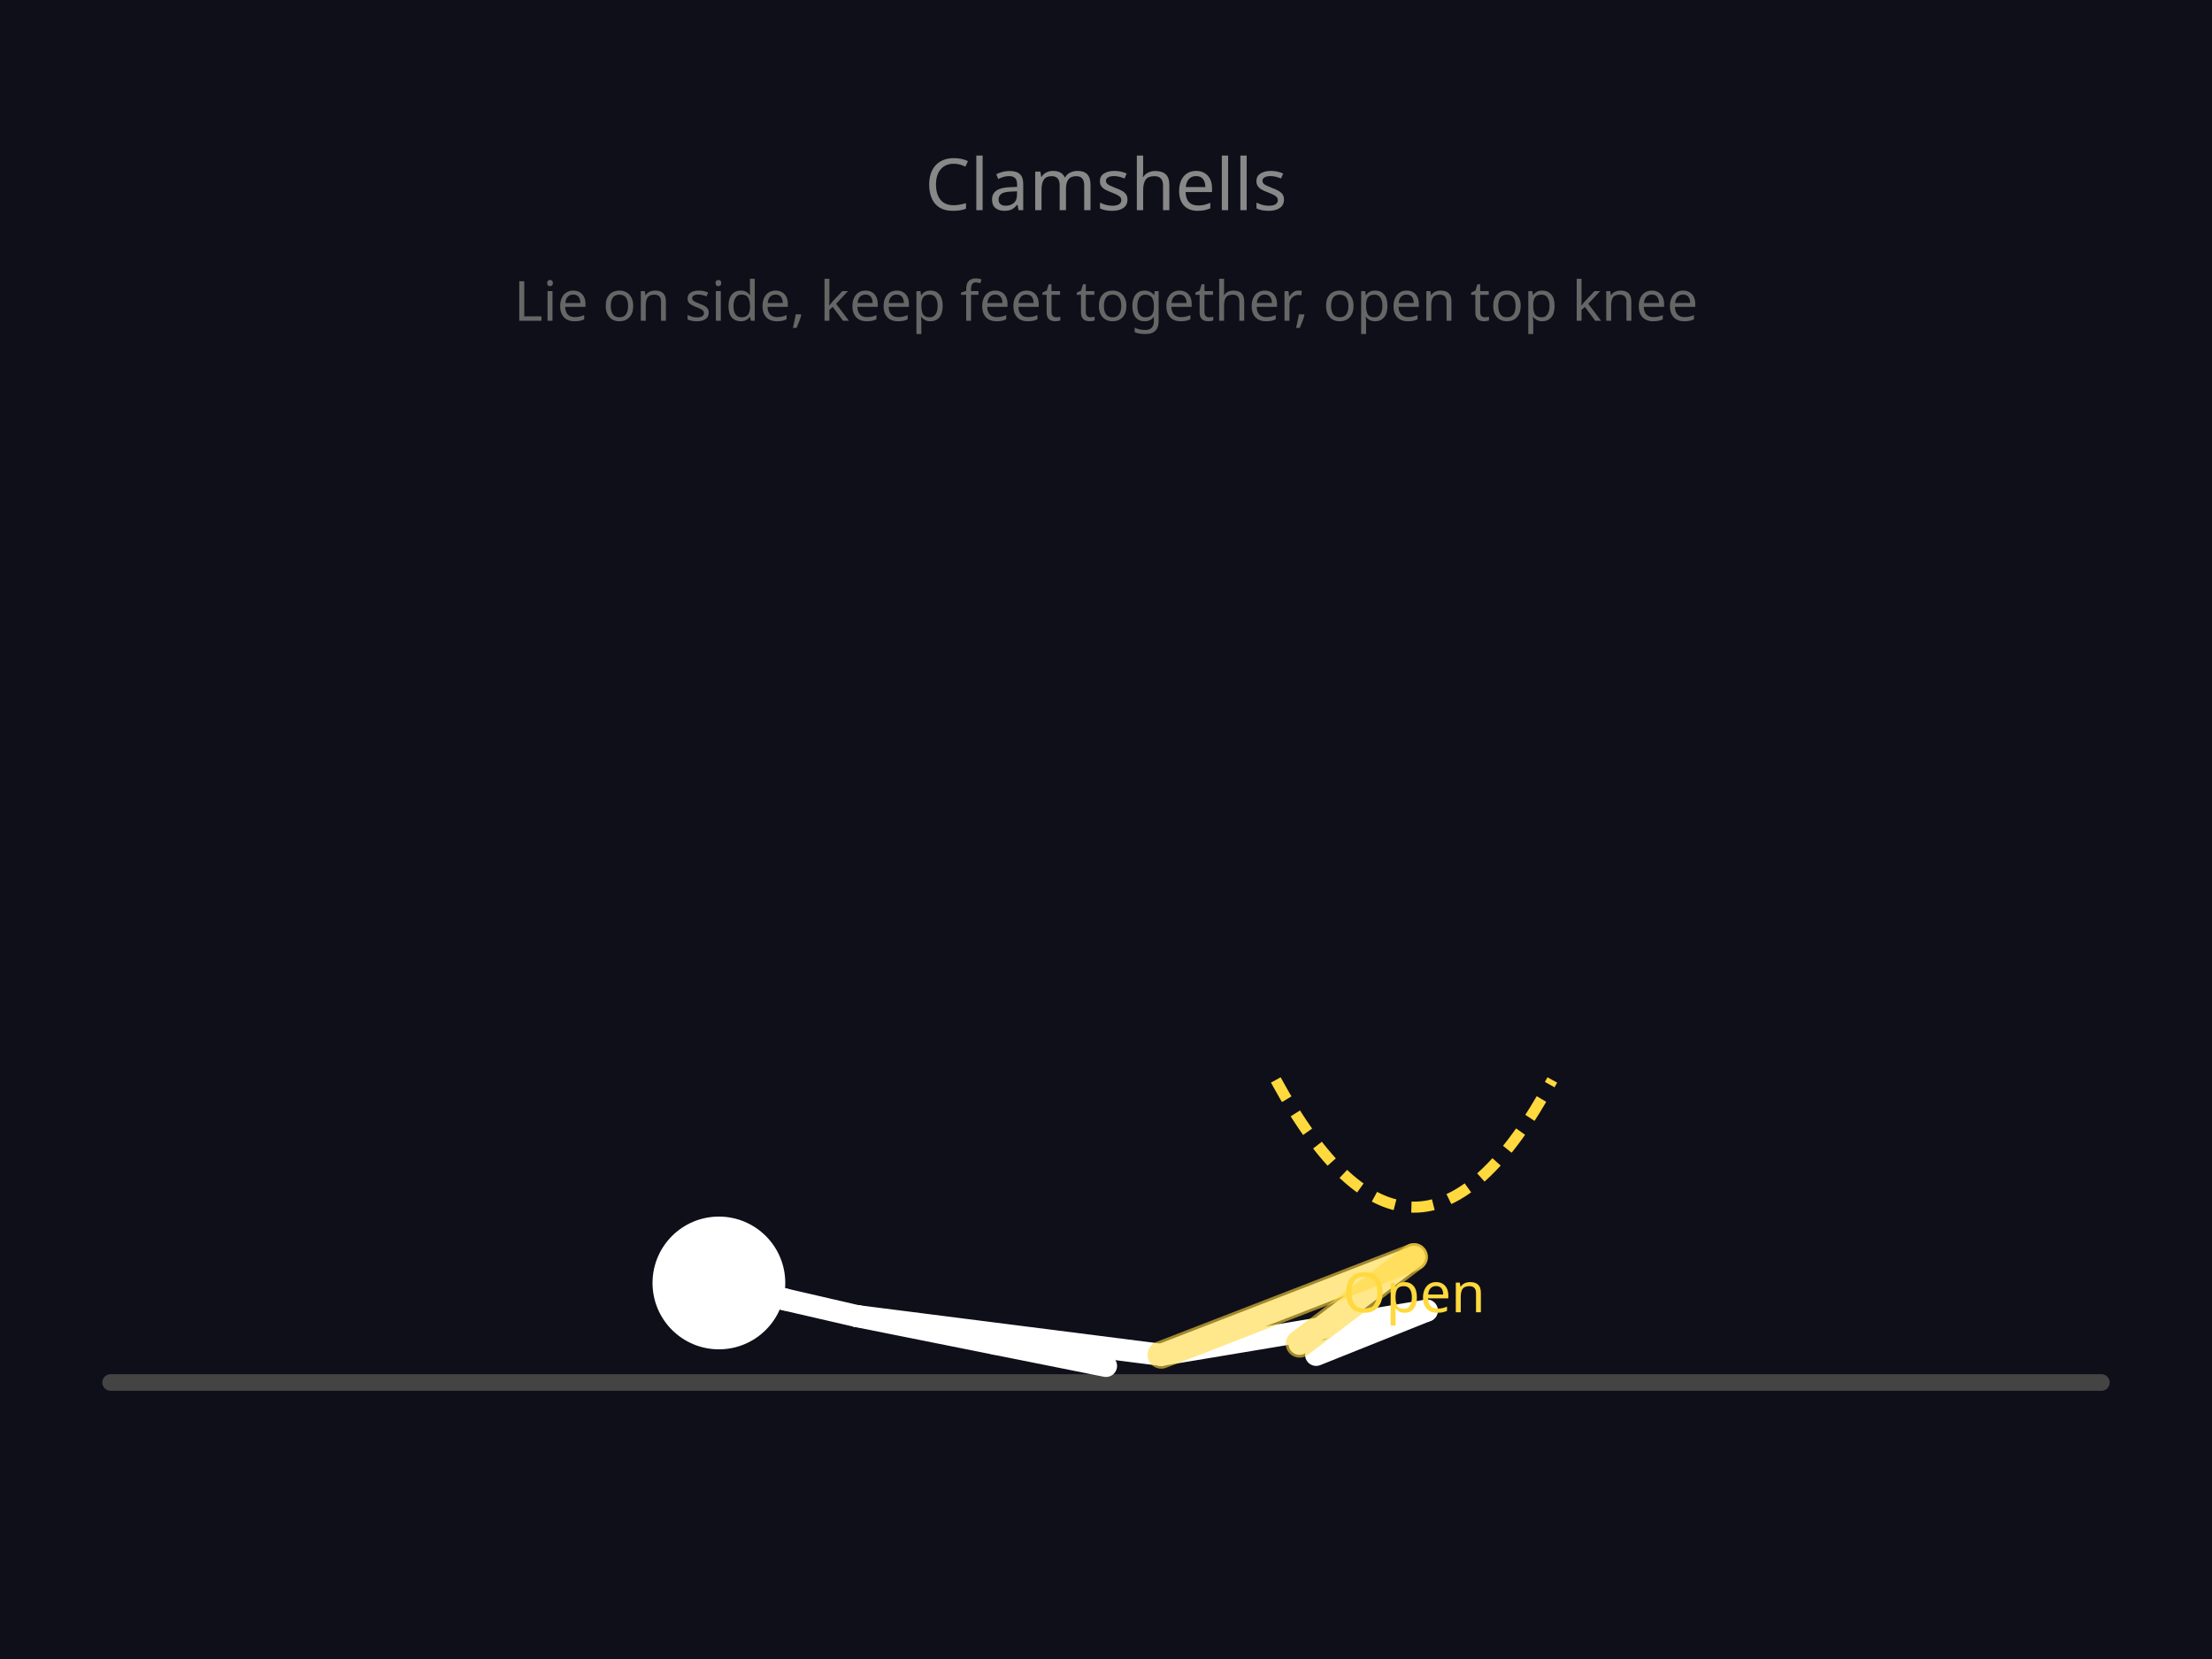
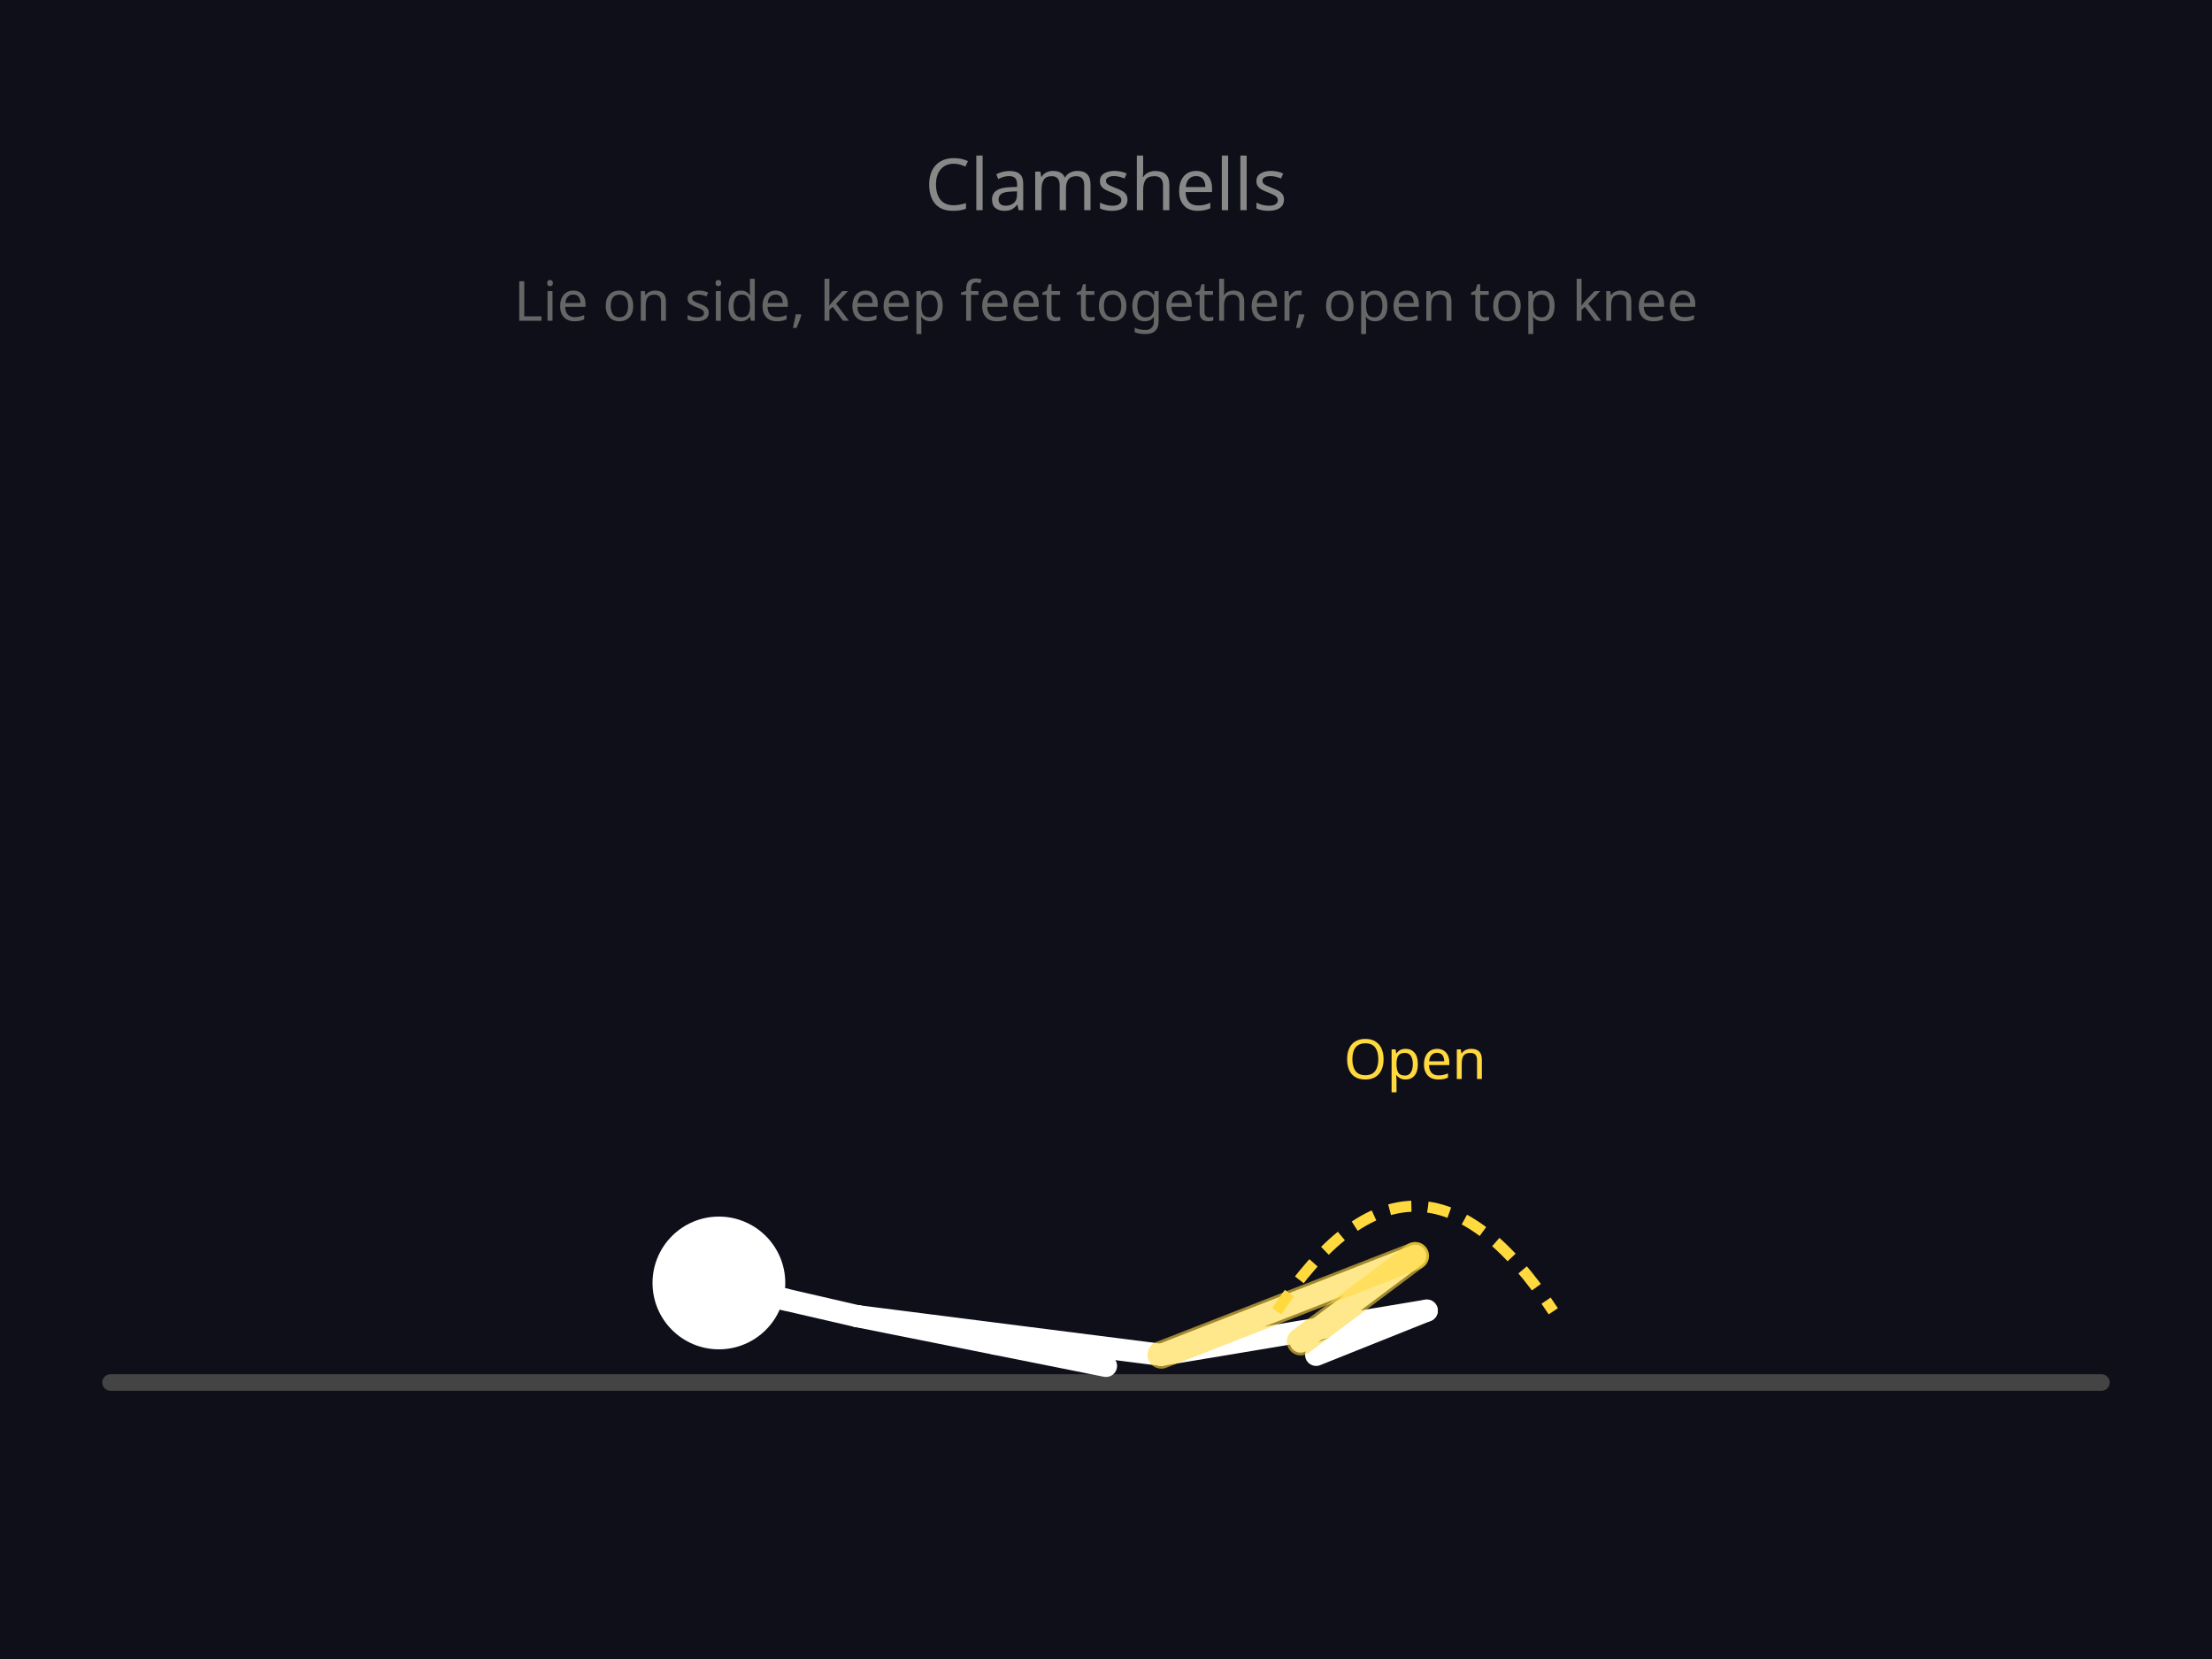
<svg xmlns="http://www.w3.org/2000/svg" viewBox="0 0 400 300">
  <rect width="400" height="300" fill="#0f0f1a" />
  <line x1="20" y1="250" x2="380" y2="250" stroke="#444" stroke-width="3" stroke-linecap="round" />
  <text x="200" y="38" fill="#888" font-size="13" font-family="sans-serif" text-anchor="middle">Clamshells</text>
  <text x="200" y="58" fill="#666" font-size="10" font-family="sans-serif" text-anchor="middle">Lie on side, keep feet together, open top knee</text>
  <g stroke="#555" stroke-width="2" fill="none" stroke-linecap="round" stroke-linejoin="round" opacity="0.25">
    <circle cx="130" cy="232" r="12" fill="#444" stroke="none" />
    <line x1="130" y1="232" x2="142" y2="235" />
    <line x1="142" y1="235" x2="155" y2="238" />
    <line x1="155" y1="238" x2="210" y2="245" />
    <line x1="155" y1="238" x2="180" y2="243" />
    <line x1="180" y1="243" x2="200" y2="247" />
    <line x1="210" y1="245" x2="258" y2="237" />
    <line x1="258" y1="237" x2="238" y2="245" />
    <line x1="210" y1="245" x2="255" y2="228" />
    <line x1="255" y1="228" x2="235" y2="243" />
  </g>
  <g stroke="#FFF" stroke-width="4" fill="none" stroke-linecap="round" stroke-linejoin="round">
    <circle cx="130" cy="232" r="12" fill="#FFF" stroke="none" />
    <line x1="130" y1="232" x2="142" y2="235" />
    <line x1="142" y1="235" x2="155" y2="238" />
    <line x1="155" y1="238" x2="210" y2="245" />
    <line x1="155" y1="238" x2="180" y2="243" />
    <line x1="180" y1="243" x2="200" y2="247" />
    <line x1="210" y1="245" x2="258" y2="237" />
    <line x1="258" y1="237" x2="238" y2="245" />
-     <line x1="210" y1="245" x2="255.7" y2="227.3" />
-     <line x1="255.7" y1="227.3" x2="235" y2="243" />
-     <line x1="210" y1="245" x2="255.7" y2="227.3" stroke="#FFD93D" stroke-width="5" opacity="0.6" />
-     <line x1="255.7" y1="227.3" x2="235" y2="243" stroke="#FFD93D" stroke-width="5" opacity="0.6" />
+     <line x1="210" y1="245" x2="255.9" y2="227.1" />
+     <line x1="255.9" y1="227.1" x2="235.2" y2="242.6" />
+     <line x1="210" y1="245" x2="255.9" y2="227.1" stroke="#FFD93D" stroke-width="5" opacity="0.6" />
+     <line x1="255.9" y1="227.1" x2="235.2" y2="242.6" stroke="#FFD93D" stroke-width="5" opacity="0.6" />
  </g>
-   <path d="M 230.706 195.294 Q 255.706 241.294 280.706 195.294" stroke="#FFD93D" stroke-width="2" fill="none" stroke-dasharray="4,3" />
-   <text x="255.706" y="237.294" fill="#FFD93D" font-size="10" text-anchor="middle" font-family="sans-serif">Open</text>
+   <path d="M 230.882 237.118 Q 255.882 199.118 280.882 237.118" stroke="#FFD93D" stroke-width="2" fill="none" stroke-dasharray="4,3" />
+   <text x="255.882" y="195.118" fill="#FFD93D" font-size="10" text-anchor="middle" font-family="sans-serif">Open</text>
</svg>
